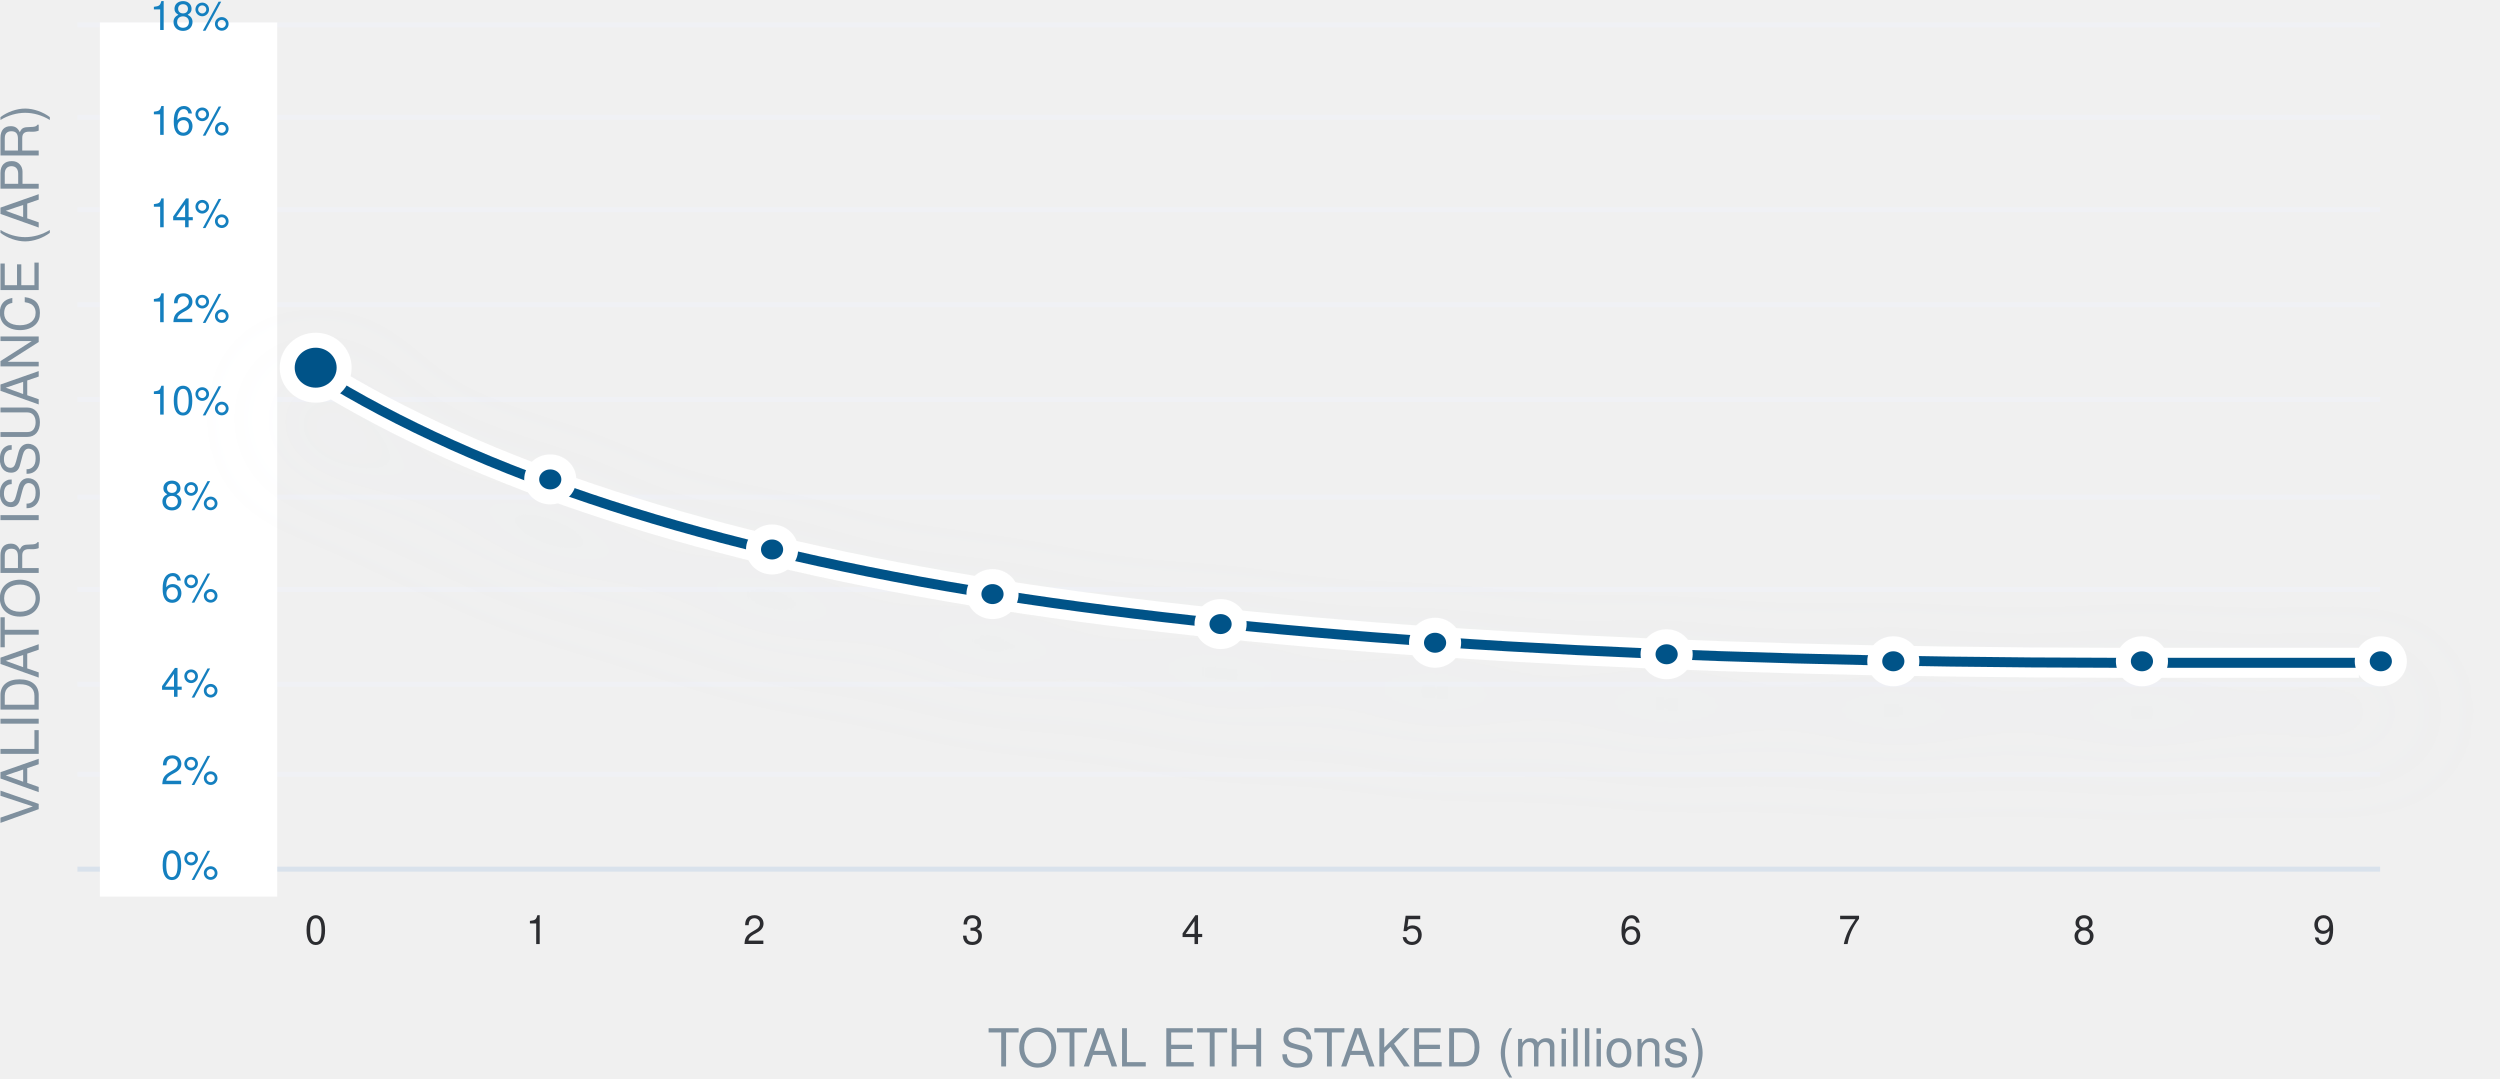
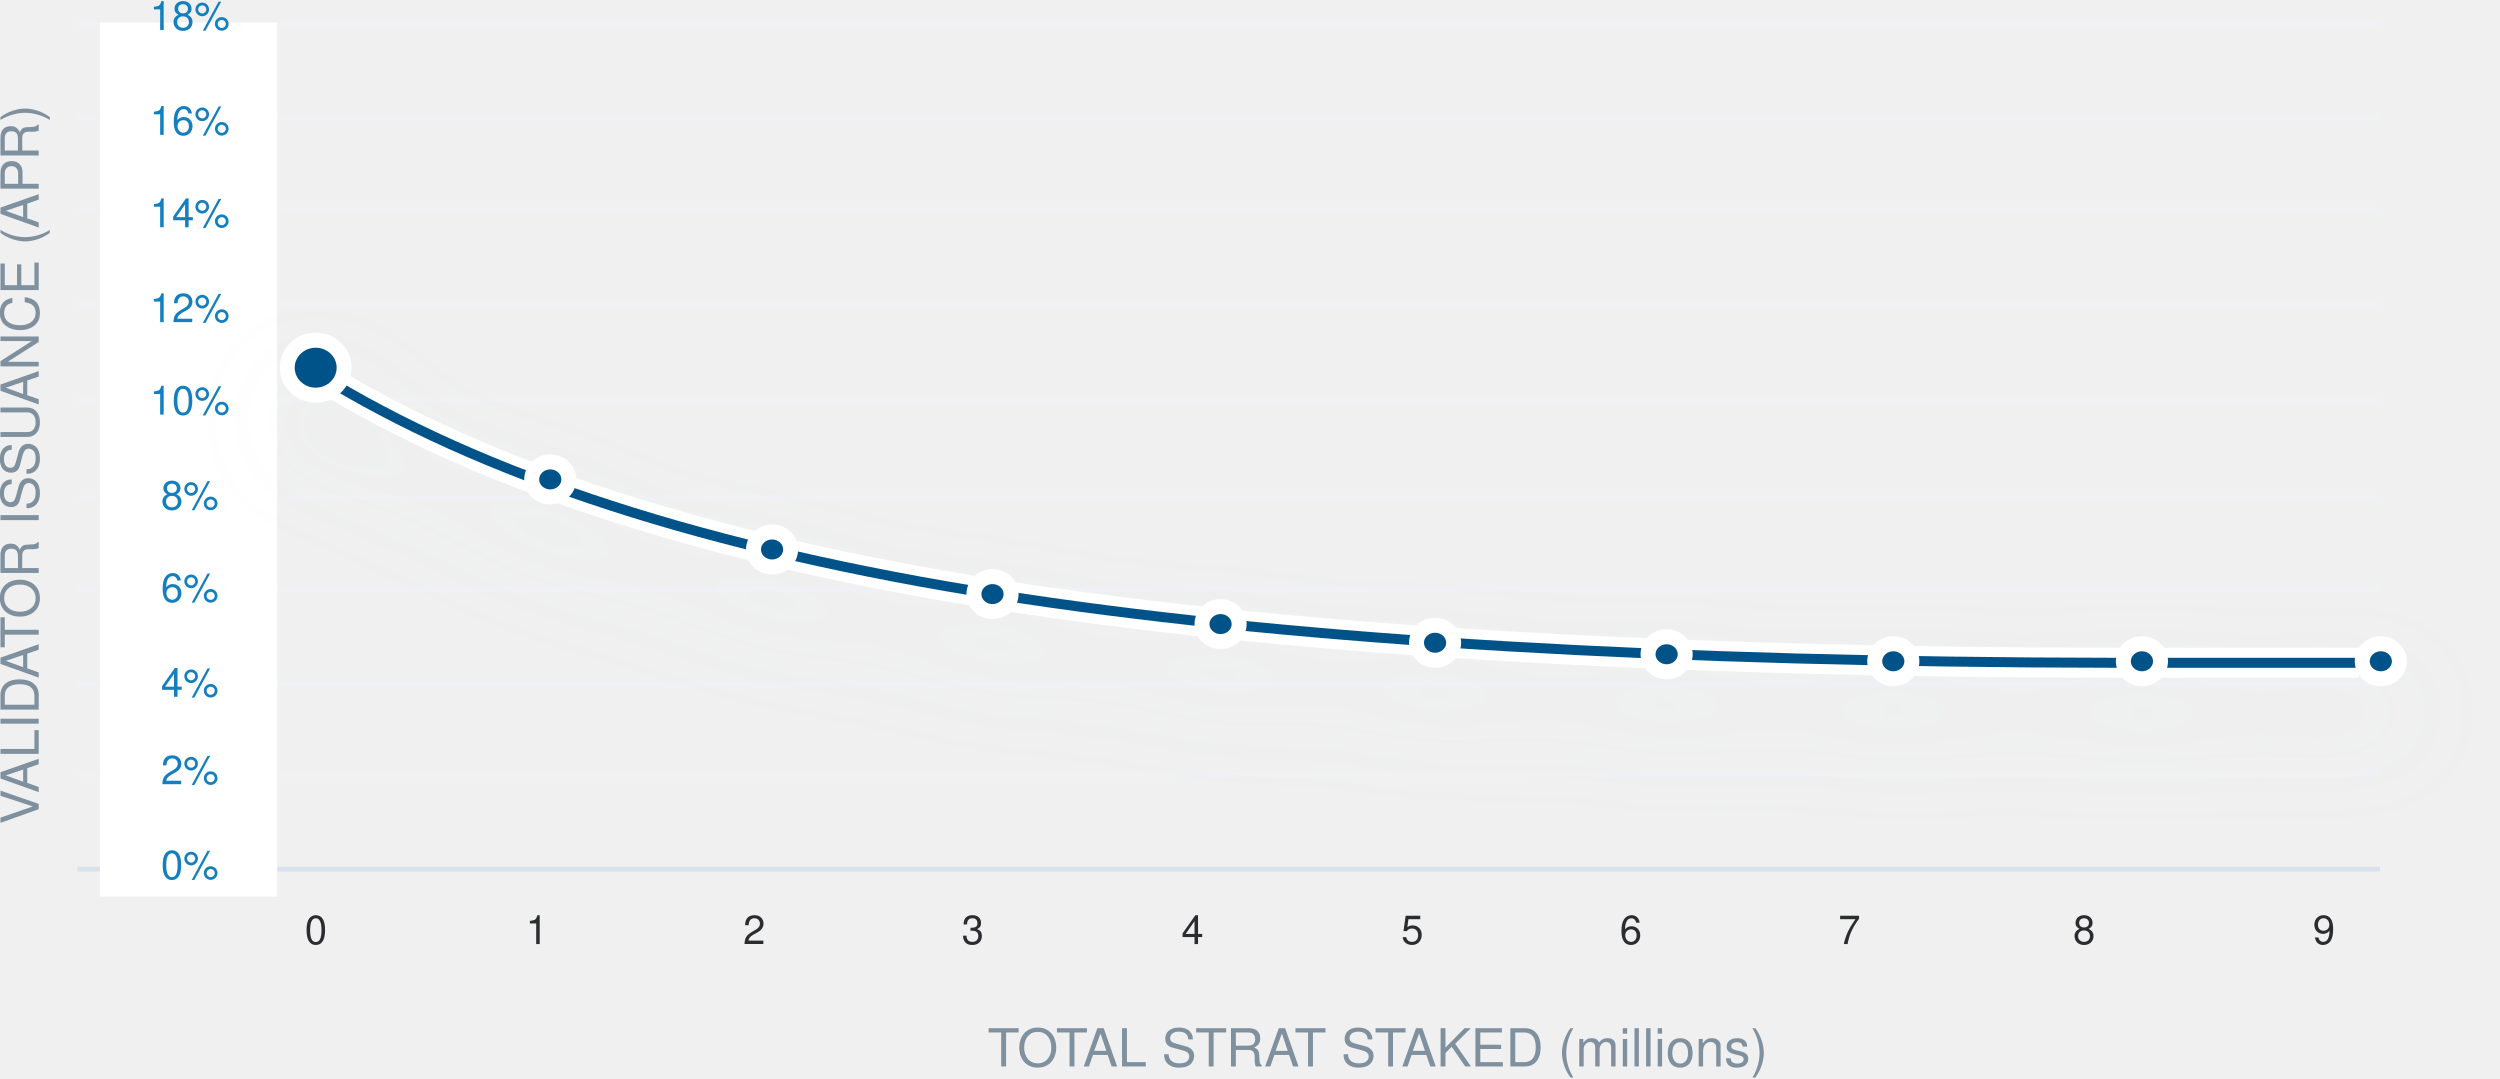
<svg xmlns="http://www.w3.org/2000/svg" xmlns:xlink="http://www.w3.org/1999/xlink" width="1001px" height="432px" viewBox="0 0 1001 432" version="1.1">
  <defs>
    <filter x="-14.3%" y="-89.0%" width="127.9%" height="273.5%" filterUnits="objectBoundingBox" id="filter-1">
      <feOffset dx="0" dy="20" in="SourceAlpha" result="shadowOffsetOuter1" />
      <feGaussianBlur stdDeviation="20" in="shadowOffsetOuter1" result="shadowBlurOuter1" />
      <feColorMatrix values="0 0 0 0 0.623   0 0 0 0 0.671   0 0 0 0 0.76  0 0 0 0.08 0" type="matrix" in="shadowBlurOuter1" result="shadowMatrixOuter1" />
      <feMerge>
        <feMergeNode in="shadowMatrixOuter1" />
        <feMergeNode in="SourceGraphic" />
      </feMerge>
    </filter>
    <path d="M2.781,6.676 C66.843,48.296 156.512,78.596 271.788,97.575 C379.987,115.39 521.153,124.945 695.285,126.24 C702.878,126.297 714.409,126.346 729.878,126.388 L826.499,126.388" id="path-2" />
  </defs>
  <g id="Landing-Page-Update-+-Mobile" stroke="none" stroke-width="1" fill="none" fill-rule="evenodd">
    <g id="Group-22" transform="translate(-5, -24)">
      <g id="Group-4" transform="translate(36, 21)">
        <rect id="Rectangle-Copy-10" fill="#D9E2EC" x="0" y="350" width="922" height="2" />
        <rect id="Rectangle-Copy-9" fill="#F0F1F5" x="0" y="312" width="922" height="2" />
        <rect id="Rectangle-Copy-8" fill="#F0F1F5" x="0" y="276" width="922" height="2" />
        <rect id="Rectangle-Copy-7" fill="#F0F1F5" x="0" y="238" width="922" height="2" />
        <rect id="Rectangle-Copy-6" fill="#F0F1F5" x="0" y="201" width="922" height="2" />
        <rect id="Rectangle-Copy-5" fill="#F0F1F5" x="0" y="162" width="922" height="2" />
        <rect id="Rectangle-Copy-4" fill="#F0F1F5" x="0" y="124" width="922" height="2" />
        <rect id="Rectangle-Copy-3" fill="#F0F1F5" x="0" y="86" width="922" height="2" />
        <rect id="Rectangle-Copy-2" fill="#F0F1F5" x="0" y="49" width="922" height="2" />
        <rect id="Rectangle-Copy" fill="#F0F1F5" x="0" y="12" width="922" height="2" />
        <rect id="Rectangle" fill="#FFFFFF" x="9" y="12" width="71" height="350" />
        <text id="18%" font-family="Helvetica" font-size="16" font-weight="normal" fill="#147FBF">
          <tspan x="28.988" y="15">18%</tspan>
        </text>
        <text id="16%" font-family="Helvetica" font-size="16" font-weight="normal" fill="#147FBF">
          <tspan x="28.988" y="57">16%</tspan>
        </text>
        <text id="14%" font-family="Helvetica" font-size="16" font-weight="normal" fill="#147FBF">
          <tspan x="28.988" y="94">14%</tspan>
        </text>
        <text id="12%" font-family="Helvetica" font-size="16" font-weight="normal" fill="#147FBF">
          <tspan x="28.988" y="132">12%</tspan>
        </text>
        <text id="10%" font-family="Helvetica" font-size="16" font-weight="normal" fill="#147FBF">
          <tspan x="28.988" y="169">10%</tspan>
        </text>
        <text id="8%" font-family="Helvetica" font-size="16" font-weight="normal" fill="#147FBF">
          <tspan x="33.438" y="207">8%</tspan>
        </text>
        <text id="6%" font-family="Helvetica" font-size="16" font-weight="normal" fill="#147FBF">
          <tspan x="33.438" y="244">6%</tspan>
        </text>
        <text id="4%" font-family="Helvetica" font-size="16" font-weight="normal" fill="#147FBF">
          <tspan x="33.438" y="282">4%</tspan>
        </text>
        <text id="2%" font-family="Helvetica" font-size="16" font-weight="normal" fill="#147FBF">
          <tspan x="33.438" y="317">2%</tspan>
        </text>
        <text id="0%" font-family="Helvetica" font-size="16" font-weight="normal" fill="#147FBF">
          <tspan x="33.438" y="355">0%</tspan>
        </text>
        <text id="0" font-family="Helvetica" font-size="16" font-weight="normal" fill="#2B2C30">
          <tspan x="91.051" y="381">0</tspan>
        </text>
        <text id="1" font-family="Helvetica" font-size="16" font-weight="normal" fill="#2B2C30">
          <tspan x="179.551" y="381">1</tspan>
        </text>
        <text id="2" font-family="Helvetica" font-size="16" font-weight="normal" fill="#2B2C30">
          <tspan x="266.551" y="381">2</tspan>
        </text>
        <text id="3" font-family="Helvetica" font-size="16" font-weight="normal" fill="#2B2C30">
          <tspan x="354.051" y="381">3</tspan>
        </text>
        <text id="4" font-family="Helvetica" font-size="16" font-weight="normal" fill="#2B2C30">
          <tspan x="442.051" y="381">4</tspan>
        </text>
        <text id="5" font-family="Helvetica" font-size="16" font-weight="normal" fill="#2B2C30">
          <tspan x="530.051" y="381">5</tspan>
        </text>
        <text id="6" font-family="Helvetica" font-size="16" font-weight="normal" fill="#2B2C30">
          <tspan x="617.551" y="381">6</tspan>
        </text>
        <text id="7" font-family="Helvetica" font-size="16" font-weight="normal" fill="#2B2C30">
          <tspan x="705.051" y="381">7</tspan>
        </text>
        <text id="8" font-family="Helvetica" font-size="16" font-weight="normal" fill="#2B2C30">
          <tspan x="799.051" y="381">8</tspan>
        </text>
        <text id="9" font-family="Helvetica" font-size="16" font-weight="normal" fill="#2B2C30">
          <tspan x="895.051" y="381">9</tspan>
        </text>
        <g id="Group-6" filter="url(#filter-1)" transform="translate(87, 142)">
          <g id="Path-6">
            <use stroke="#FFFFFF" stroke-width="12" xlink:href="#path-2" />
            <use stroke="#045388" stroke-width="4" xlink:href="#path-2" />
          </g>
          <ellipse id="Oval" stroke="#FFFFFF" stroke-width="6" fill="#045388" cx="370.716" cy="110.878" rx="7.435" ry="7" />
          <ellipse id="Oval-Copy" stroke="#FFFFFF" stroke-width="6" fill="#045388" cx="279.398" cy="98.878" rx="7.435" ry="7" />
          <ellipse id="Oval" stroke="#FFFFFF" stroke-width="6" fill="#045388" cx="456.601" cy="118.36" rx="7.435" ry="7" />
          <ellipse id="Oval" stroke="#FFFFFF" stroke-width="6" fill="#045388" cx="549.318" cy="122.971" rx="7.435" ry="7" />
          <ellipse id="Oval" stroke="#FFFFFF" stroke-width="6" fill="#045388" cx="640.083" cy="125.777" rx="7.435" ry="7" />
          <ellipse id="Oval" stroke="#FFFFFF" stroke-width="6" fill="#045388" cx="739.632" cy="125.777" rx="7.435" ry="7" />
          <ellipse id="Oval" stroke="#FFFFFF" stroke-width="6" fill="#045388" cx="835.277" cy="125.777" rx="7.435" ry="7" />
          <ellipse id="Oval" stroke="#FFFFFF" stroke-width="6" fill="#045388" cx="191.137" cy="81.014" rx="7.435" ry="7" />
          <ellipse id="Oval" stroke="#FFFFFF" stroke-width="6" fill="#045388" cx="102.324" cy="52.957" rx="7.435" ry="7" />
          <ellipse id="Oval" stroke="#FFFFFF" stroke-width="6" fill="#045388" cx="8.397" cy="8.223" rx="11.397" ry="11" />
        </g>
      </g>
      <text id="TOTAL-ETH-STAKED-(mi" font-family="Helvetica" font-size="21" font-weight="normal" fill="#7F909E">
-         <tspan x="400.4" y="451">TOTAL ETH STAKED (millions)</tspan>
+         <tspan x="400.4" y="451">TOTAL STRAT STAKED (millions)</tspan>
      </text>
      <text id="VALIDATOR-ISSUANCE-(" transform="translate(13, 206.5) rotate(-90) translate(-13, -206.5) " font-family="Helvetica" font-size="21" font-weight="normal" fill="#7F909E">
        <tspan x="-134.61" y="214">VALIDATOR ISSUANCE (APR)</tspan>
      </text>
    </g>
  </g>
</svg>
